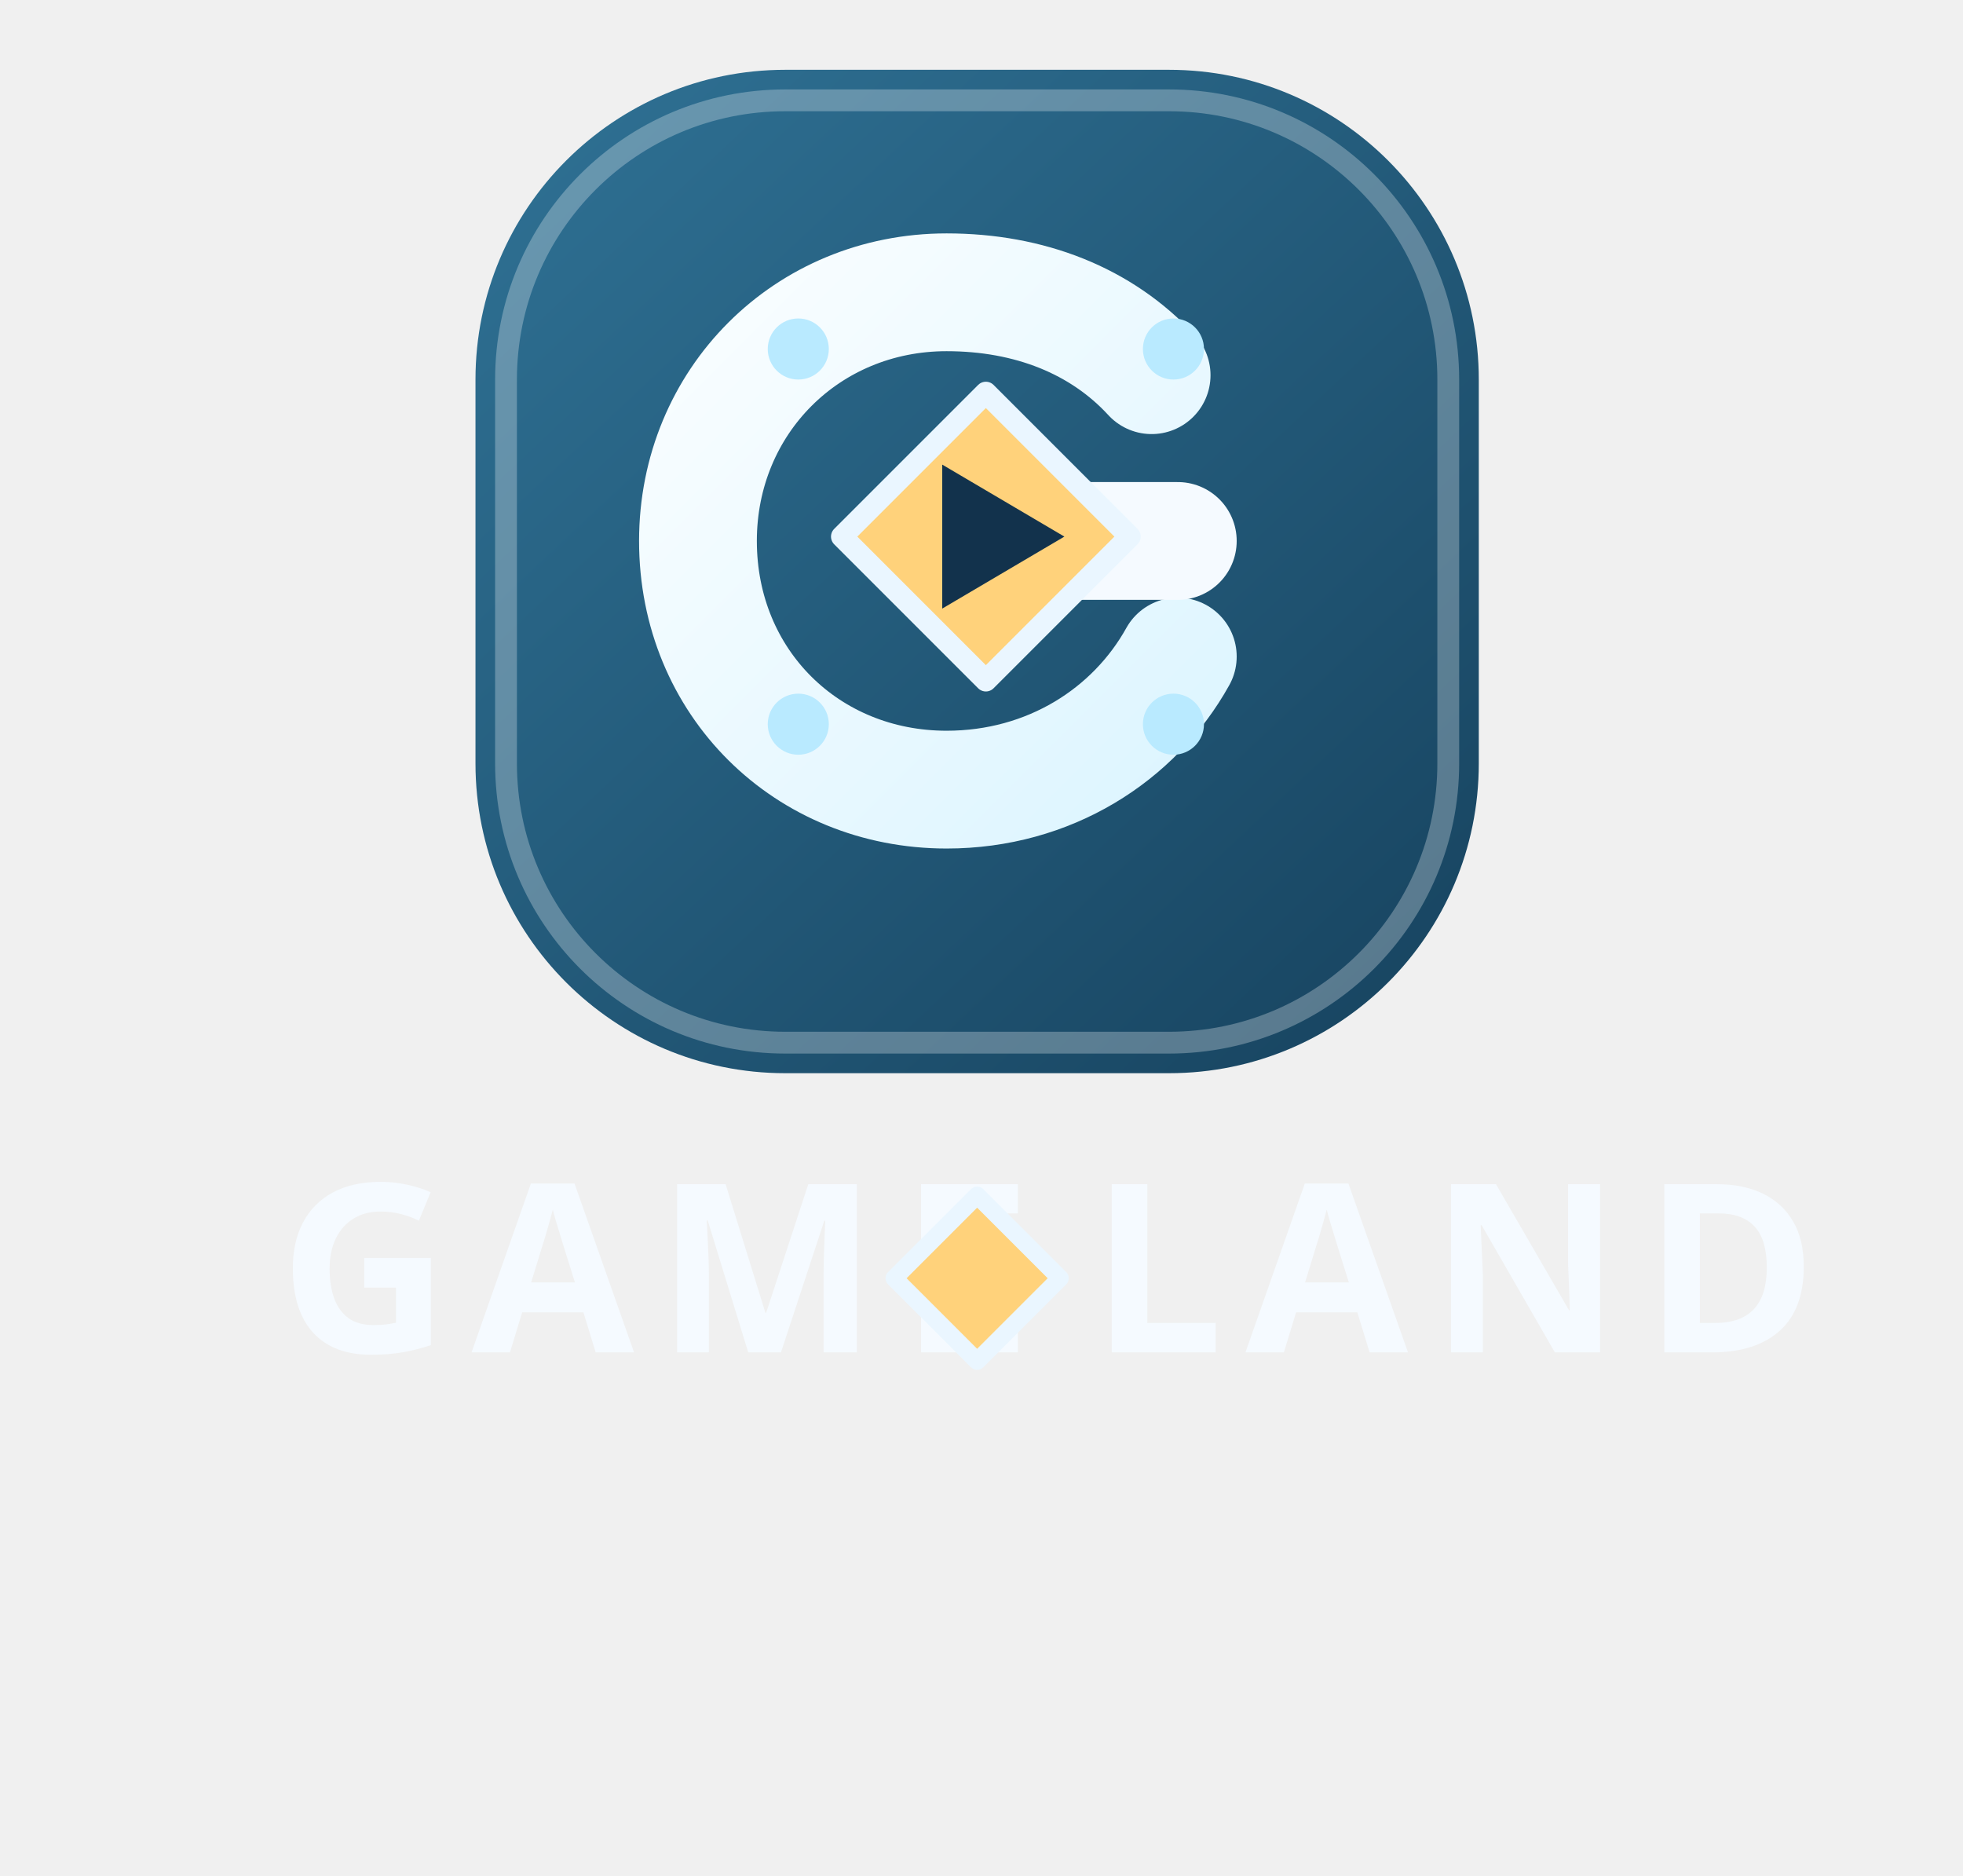
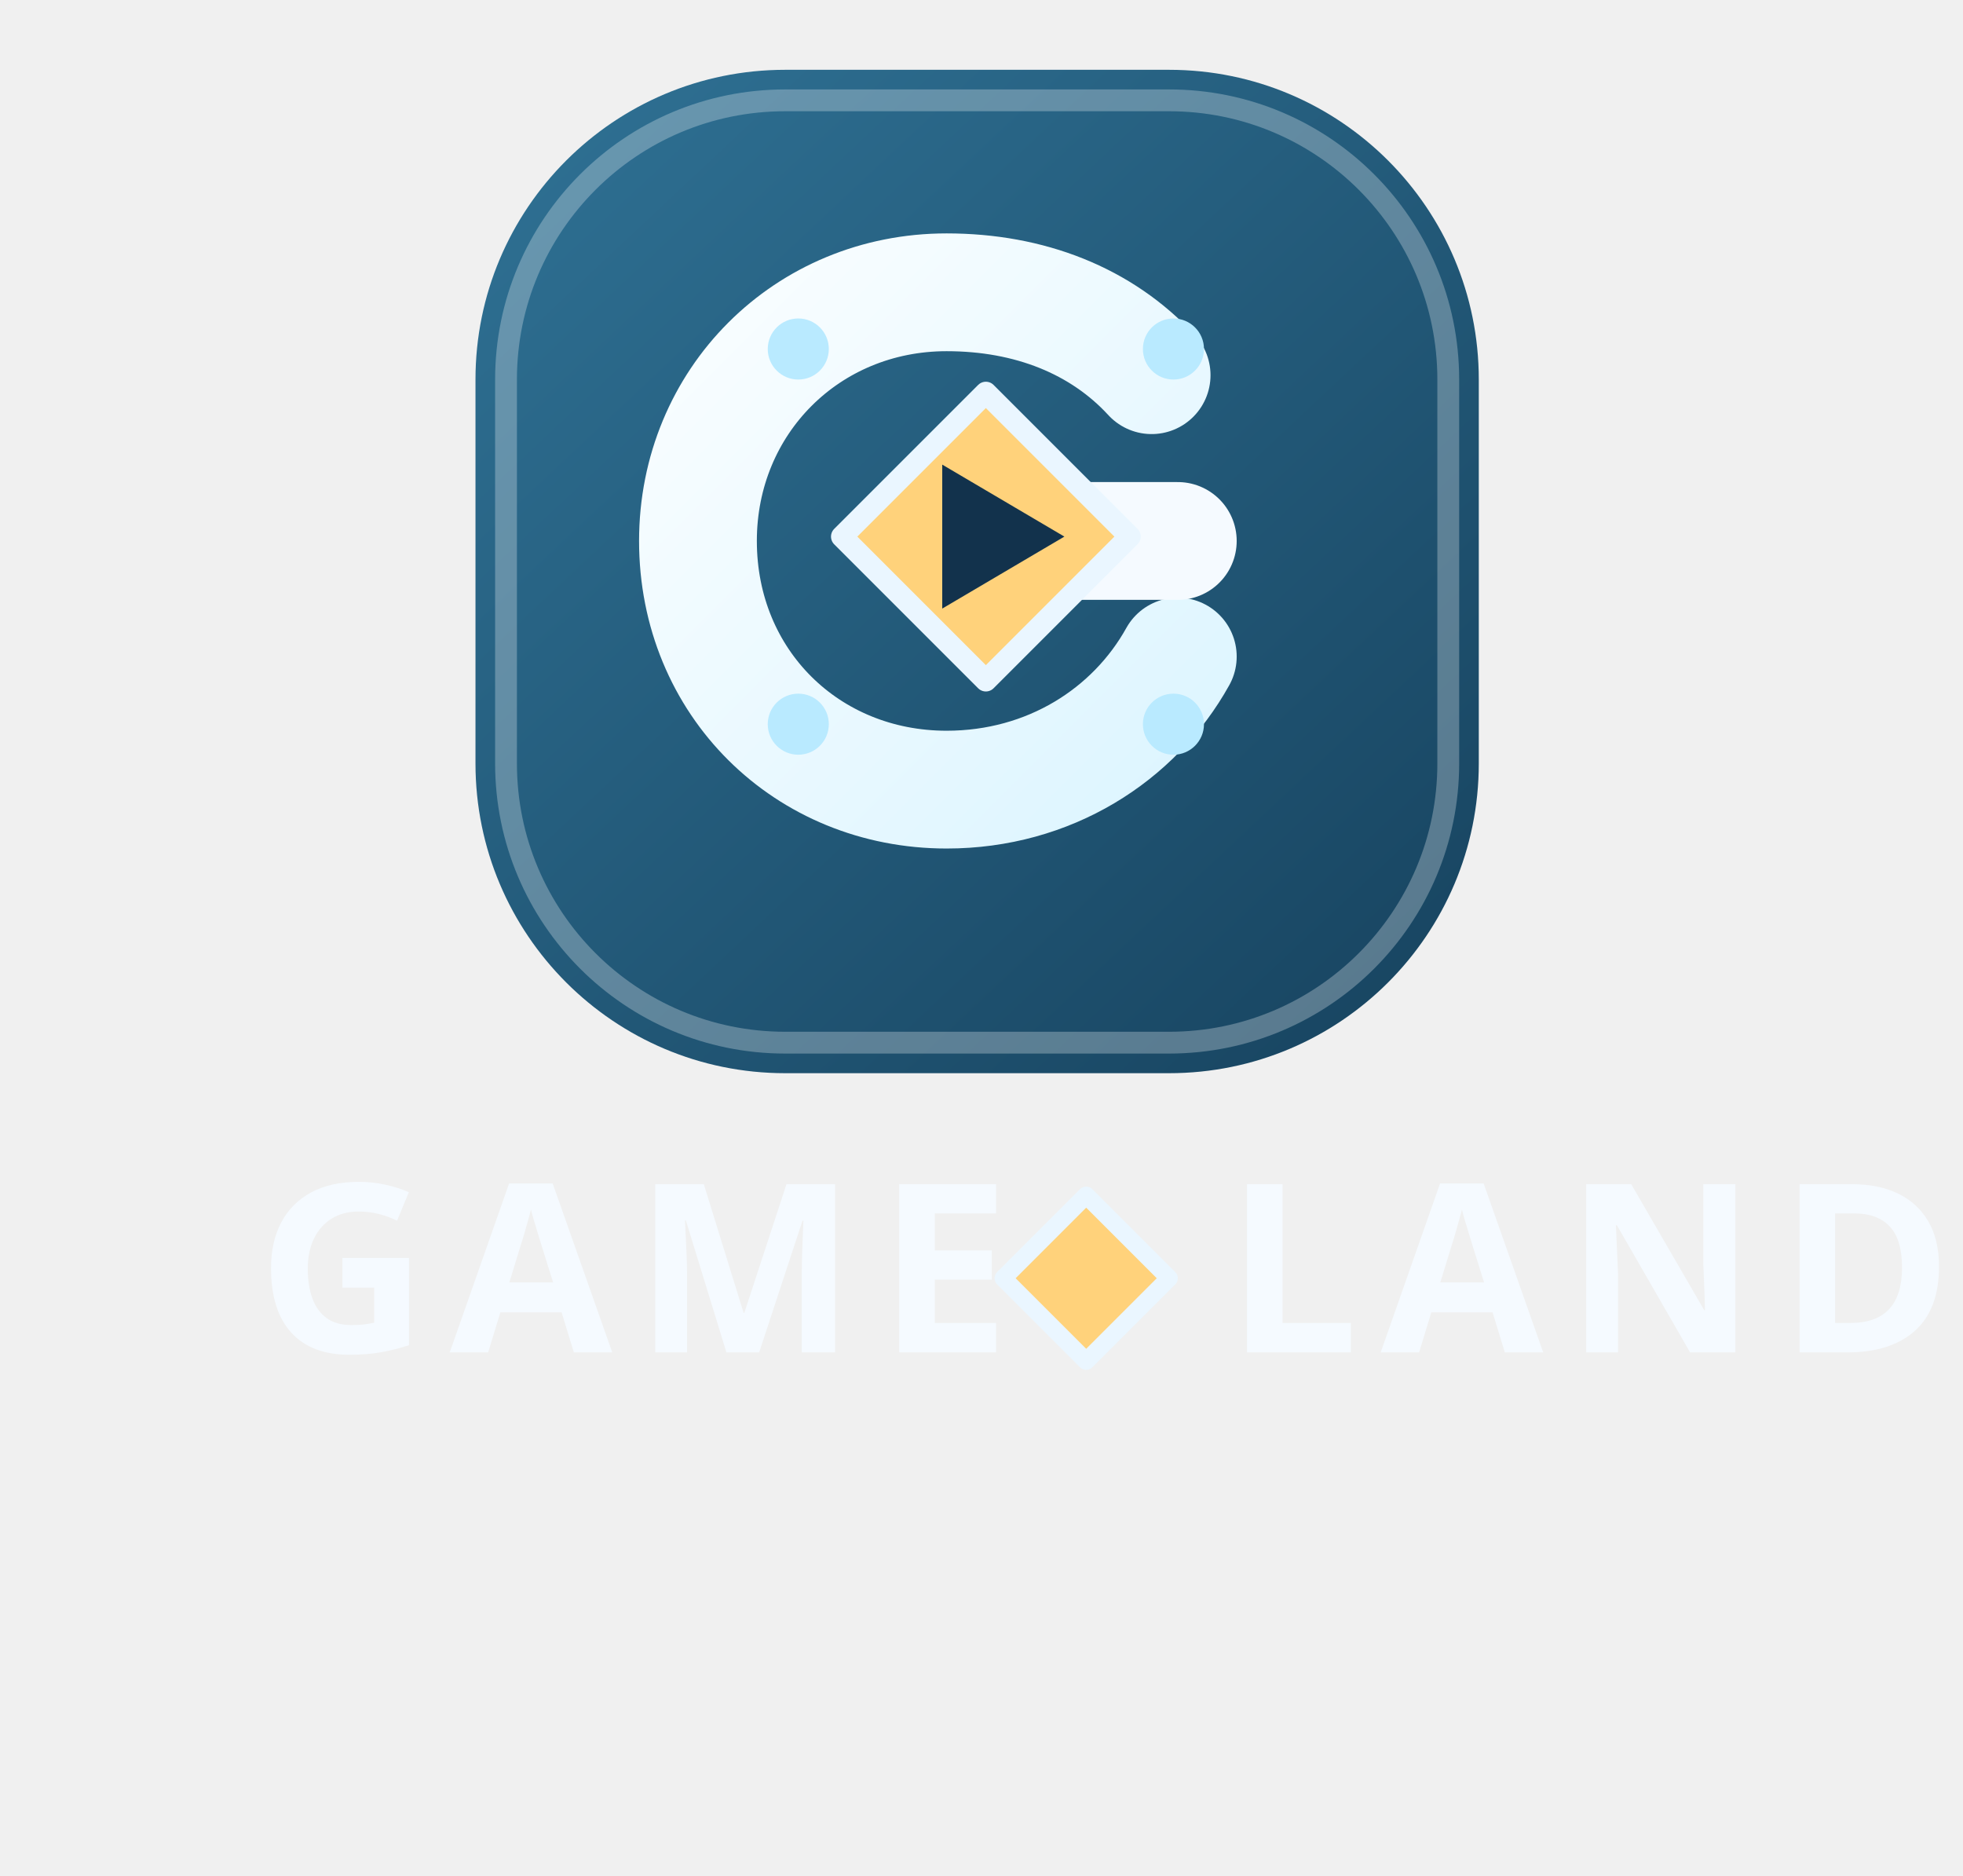
<svg xmlns="http://www.w3.org/2000/svg" width="900" height="860" viewBox="0 0 900 860" fill="none" role="img" aria-labelledby="title desc">
  <defs>
    <linearGradient id="primary-chip-light" x1="250" y1="24" x2="676" y2="478" gradientUnits="userSpaceOnUse">
      <stop offset="0%" stop-color="#2F7194" />
      <stop offset="100%" stop-color="#17435F" />
    </linearGradient>
    <linearGradient id="primary-glow-light" x1="286" y1="76" x2="612" y2="402" gradientUnits="userSpaceOnUse">
      <stop offset="0%" stop-color="#FFFFFF" />
      <stop offset="100%" stop-color="#D6F3FF" />
    </linearGradient>
  </defs>
  <rect x="218" y="32" width="460" height="460" rx="142" fill="url(#primary-chip-light)" />
  <rect x="232" y="46" width="432" height="432" rx="128" fill="none" stroke="#FFFFFF" stroke-opacity="0.28" stroke-width="10" />
  <path d="M528 172 C505 147 472 134 434 134 C370 134 320 184 320 248 C320 313 370 362 434 362 C481 362 520 337 540 301" fill="none" stroke="url(#primary-glow-light)" stroke-width="54" stroke-linecap="round" stroke-linejoin="round" />
  <path d="M434 248 H540" fill="none" stroke="#F5FAFF" stroke-width="54" stroke-linecap="round" />
  <circle cx="366" cy="160" r="14" fill="#B9EAFF" />
  <circle cx="538" cy="160" r="14" fill="#B9EAFF" />
  <circle cx="366" cy="332" r="14" fill="#B9EAFF" />
  <circle cx="538" cy="332" r="14" fill="#B9EAFF" />
  <path d="M452 180 L518 246 L452 312 L386 246 Z" fill="#FFD27B" stroke="#EAF6FF" stroke-width="10" stroke-linejoin="round" />
  <path d="M432 213 L488 246 L432 279 Z" fill="#12324C" />
  <g fill="#F5FAFF" font-family="Trebuchet MS, Segoe UI, sans-serif" font-size="108" font-weight="700" letter-spacing="10">
-     <text x="128" y="620">GAME</text>
-     <text x="500" y="620">LAND</text>
+     <text x="118" y="620">GAME</text>
+     <text x="562" y="620">LAND</text>
  </g>
-   <path d="M448 548 L486 586 L448 624 L410 586 Z" fill="#FFD27B" stroke="#EAF6FF" stroke-width="8" stroke-linejoin="round" />
+   <path d="M498 548 L536 586 L498 624 L460 586 Z" fill="#FFD27B" stroke="#EAF6FF" stroke-width="8" stroke-linejoin="round" />
</svg>
